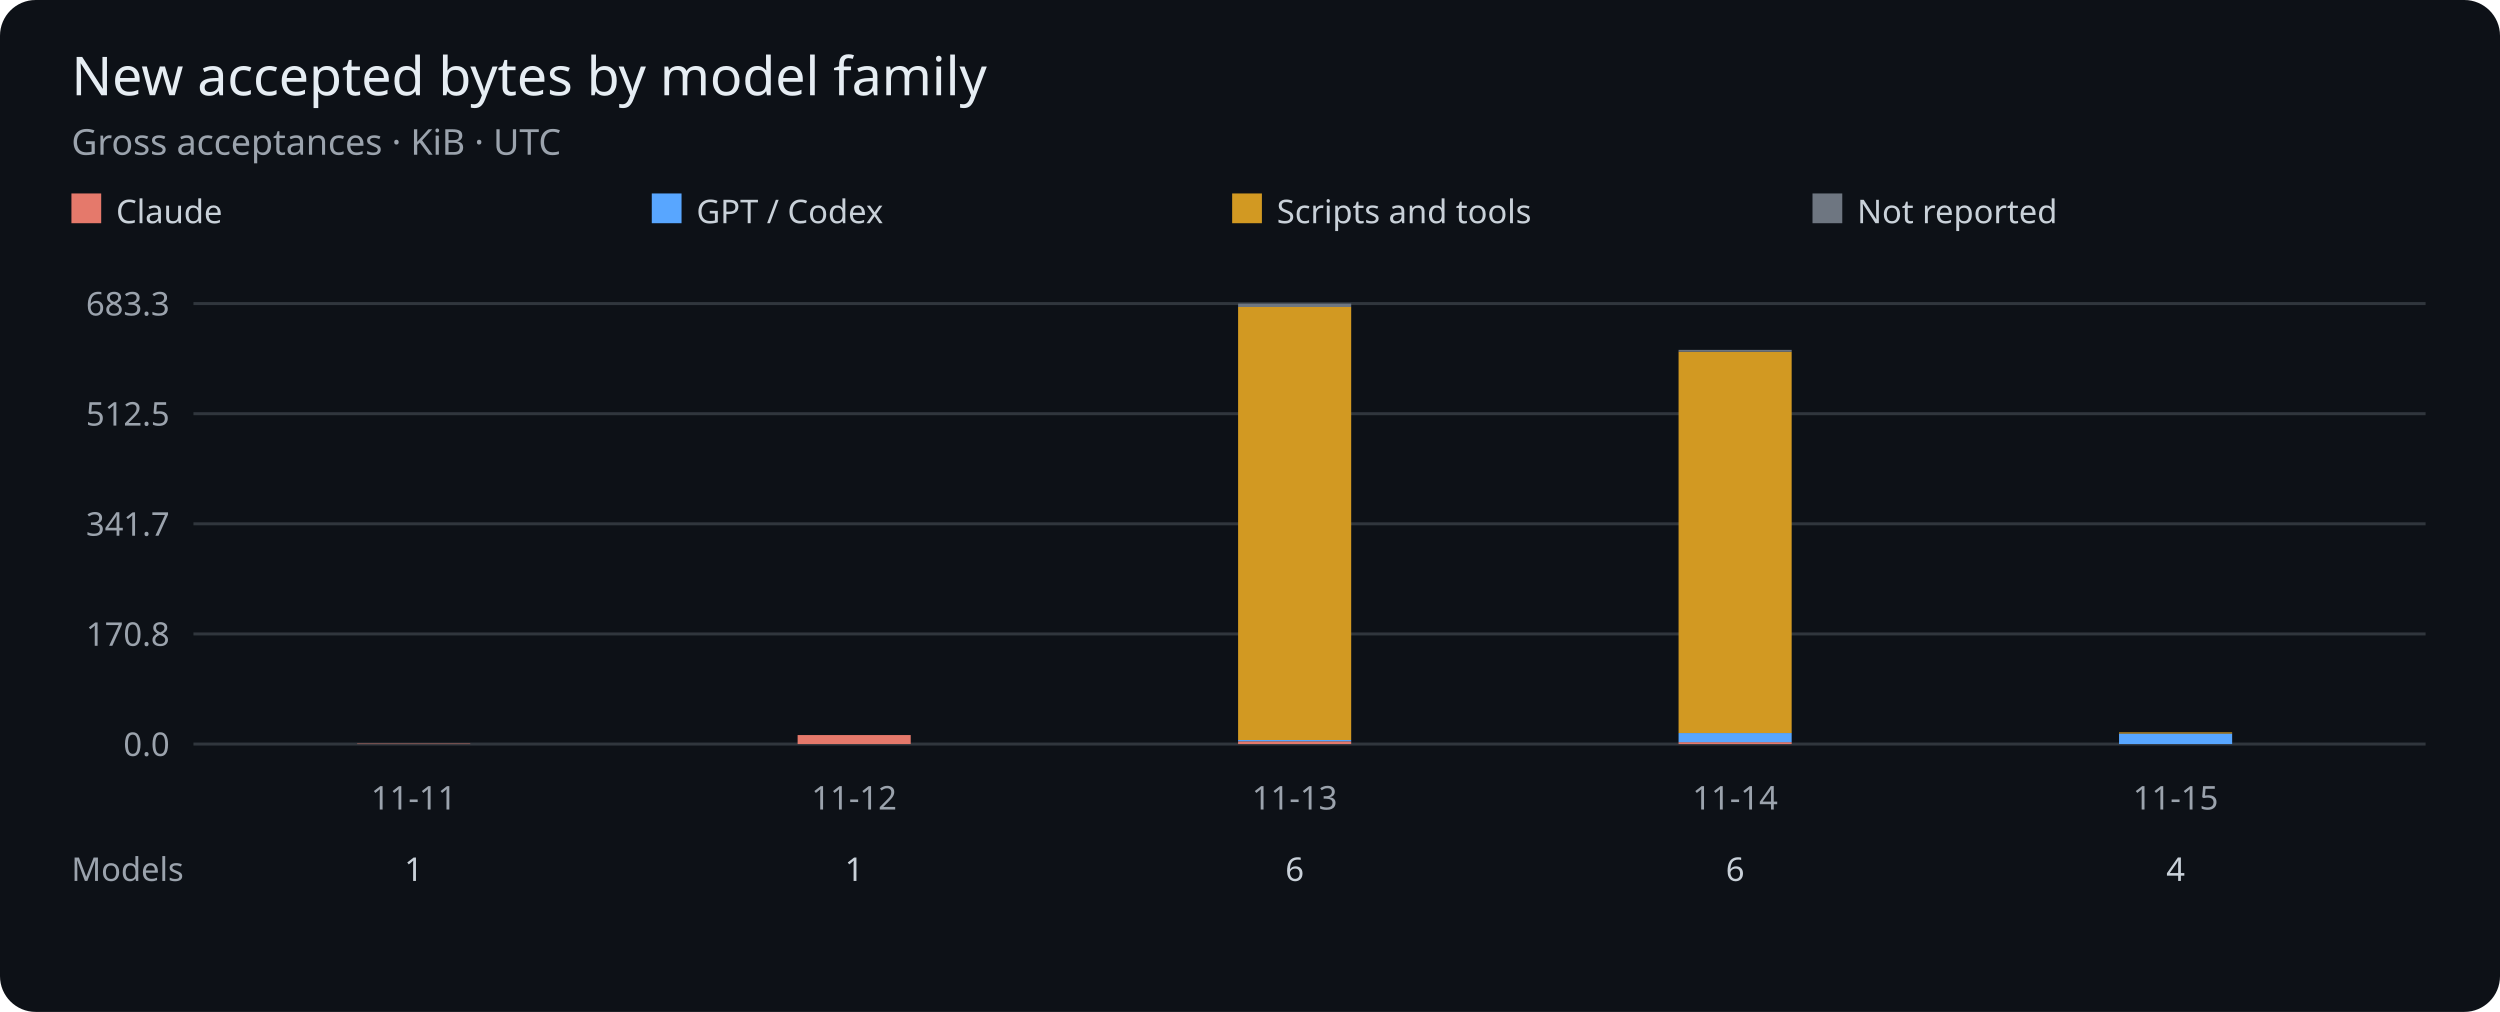
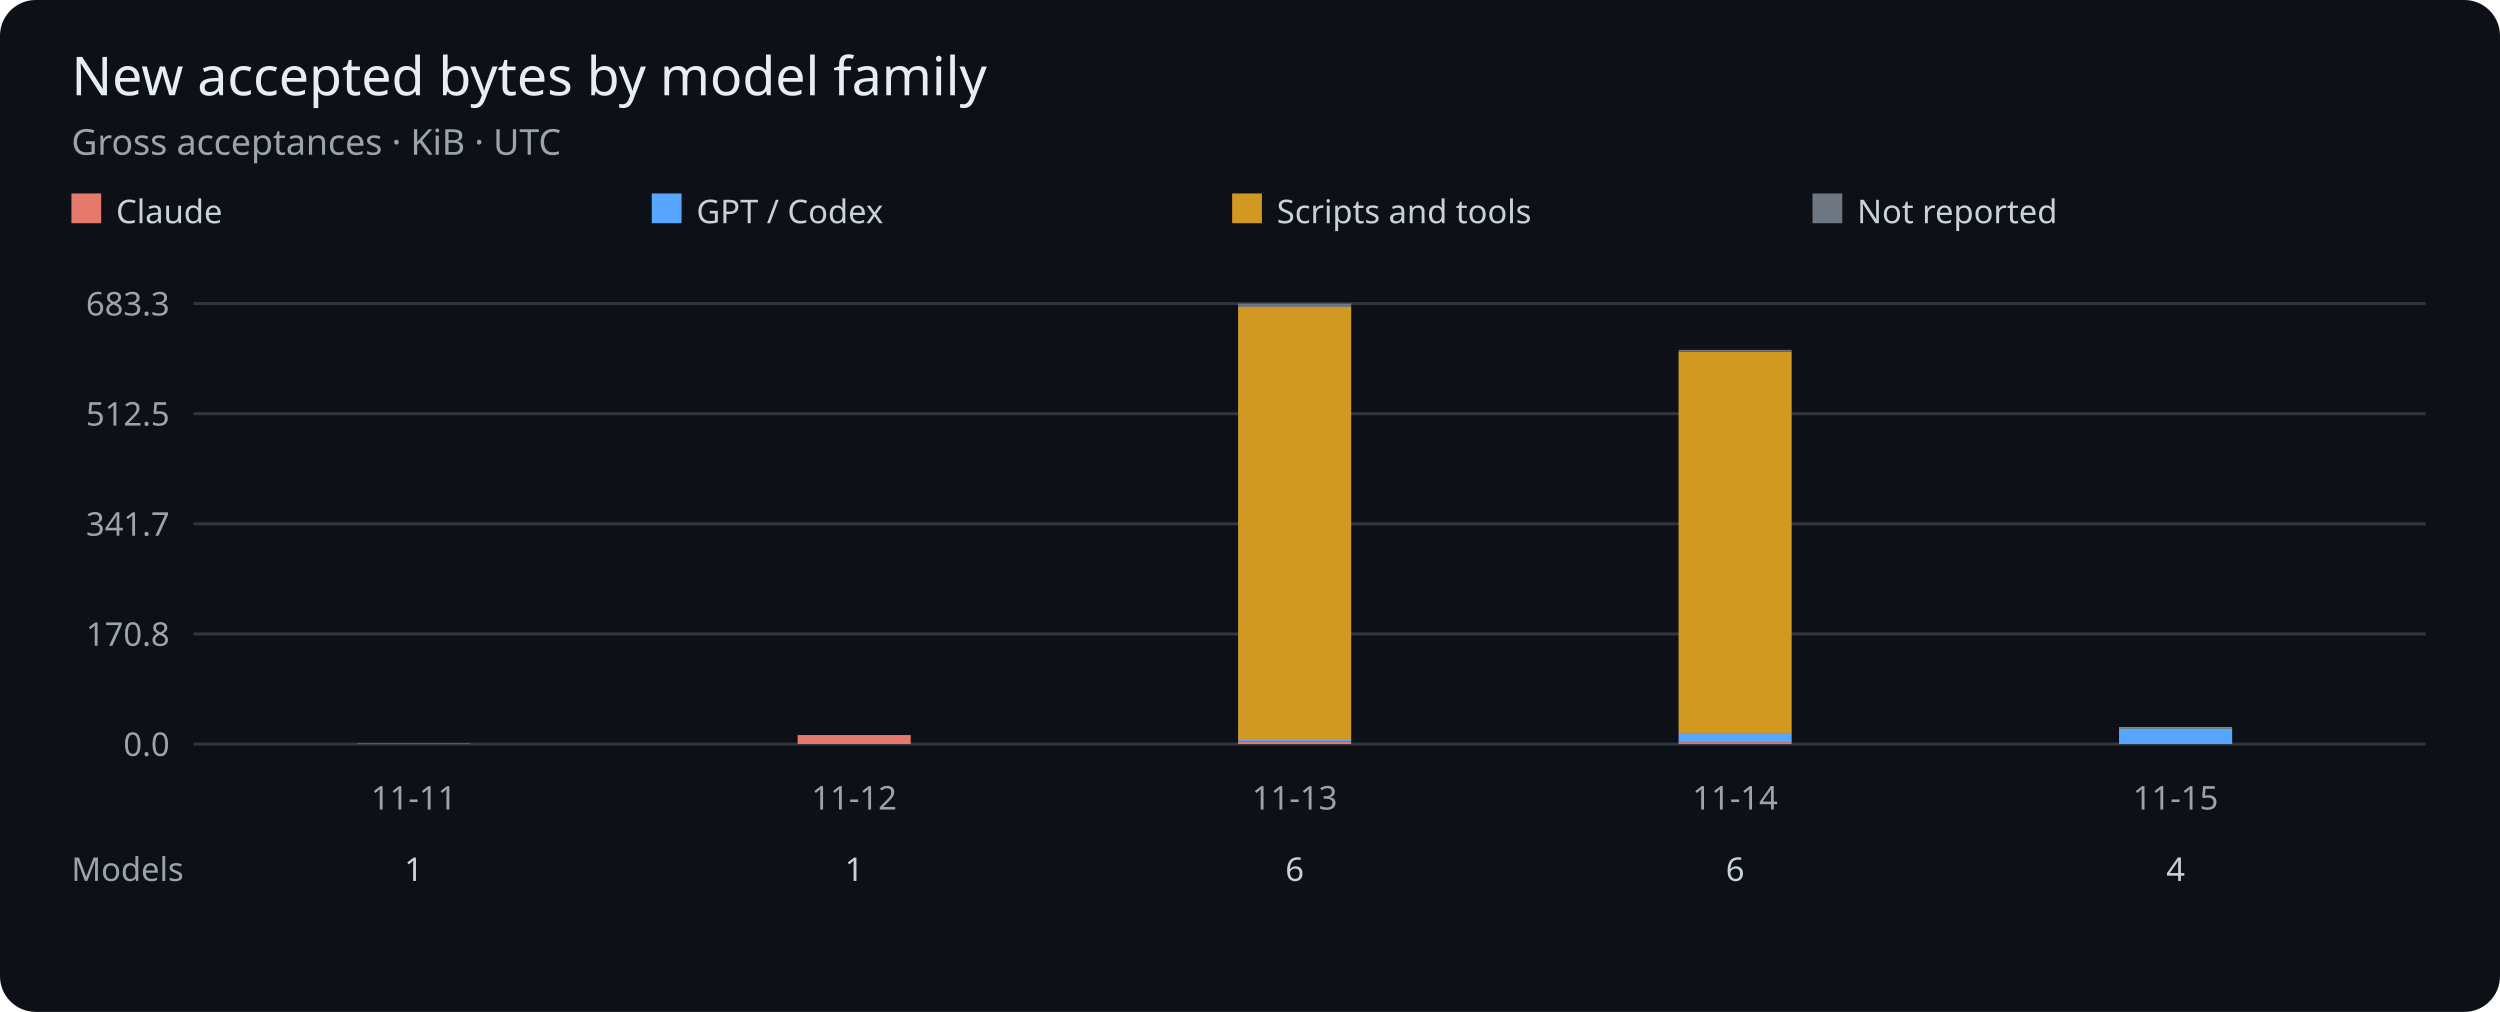
<svg xmlns="http://www.w3.org/2000/svg" viewBox="0 0 840 340" role="img" aria-label="Gross accepted bytes per UTC day by model family">
  <rect width="840" height="340" rx="12" fill="#0d1117" />
  <g font-family="sans-serif">
    <text x="24" y="32" fill="#e6edf3" font-size="18">New accepted bytes by model family</text>
    <text x="24" y="52" fill="#9ba3ad" font-size="12">Gross acceptances · KiB · UTC</text>
    <rect x="24" y="65" width="10" height="10" fill="#e5796b" />
    <text x="39" y="75" fill="#c9d1d9" font-size="11">Claude</text>
    <rect x="219" y="65" width="10" height="10" fill="#58a6ff" />
    <text x="234" y="75" fill="#c9d1d9" font-size="11">GPT / Codex</text>
    <rect x="414" y="65" width="10" height="10" fill="#d29922" />
    <text x="429" y="75" fill="#c9d1d9" font-size="11">Scripts and tools</text>
    <rect x="609" y="65" width="10" height="10" fill="#6e7681" />
    <text x="624" y="75" fill="#c9d1d9" font-size="11">Not reported</text>
    <path d="M65 250H815" stroke="#30363d" />
    <text x="57" y="254" fill="#9ba3ad" font-size="11" text-anchor="end">0.0</text>
    <path d="M65 213H815" stroke="#30363d" />
    <text x="57" y="217" fill="#9ba3ad" font-size="11" text-anchor="end">170.8</text>
    <path d="M65 176H815" stroke="#30363d" />
    <text x="57" y="180" fill="#9ba3ad" font-size="11" text-anchor="end">341.7</text>
    <path d="M65 139H815" stroke="#30363d" />
    <text x="57" y="143" fill="#9ba3ad" font-size="11" text-anchor="end">512.5</text>
    <path d="M65 102H815" stroke="#30363d" />
    <text x="57" y="106" fill="#9ba3ad" font-size="11" text-anchor="end">683.3</text>
    <rect x="120.00" y="249.86" width="38.00" height="0.14" fill="#e5796b" />
    <text x="139.00" y="272" fill="#9ba3ad" font-size="11" text-anchor="middle">11-11</text>
    <text x="139.00" y="296" fill="#c9d1d9" font-size="11" text-anchor="middle">1</text>
    <rect x="268.00" y="246.98" width="38.00" height="3.02" fill="#e5796b" />
    <text x="287.00" y="272" fill="#9ba3ad" font-size="11" text-anchor="middle">11-12</text>
    <text x="287.00" y="296" fill="#c9d1d9" font-size="11" text-anchor="middle">1</text>
    <rect x="416.00" y="249.07" width="38.00" height="0.93" fill="#e5796b" />
    <rect x="416.00" y="248.63" width="38.00" height="0.44" fill="#58a6ff" />
    <rect x="416.00" y="103.15" width="38.00" height="145.49" fill="#d29922" />
    <rect x="416.00" y="102.00" width="38.00" height="1.15" fill="#6e7681" />
    <text x="435.00" y="272" fill="#9ba3ad" font-size="11" text-anchor="middle">11-13</text>
    <text x="435.00" y="296" fill="#c9d1d9" font-size="11" text-anchor="middle">6</text>
    <rect x="564.00" y="249.36" width="38.00" height="0.64" fill="#e5796b" />
    <rect x="564.00" y="246.30" width="38.00" height="3.06" fill="#58a6ff" />
    <rect x="564.00" y="118.18" width="38.00" height="128.12" fill="#d29922" />
    <rect x="564.00" y="117.56" width="38.00" height="0.63" fill="#6e7681" />
    <text x="583.00" y="272" fill="#9ba3ad" font-size="11" text-anchor="middle">11-14</text>
    <text x="583.00" y="296" fill="#c9d1d9" font-size="11" text-anchor="middle">6</text>
    <rect x="712.00" y="250.00" width="38.00" height="0.00" fill="#e5796b" />
-     <rect x="712.00" y="246.47" width="38.00" height="3.53" fill="#58a6ff" />
-     <rect x="712.00" y="246.07" width="38.00" height="0.40" fill="#d29922" />
-     <rect x="712.00" y="246.07" width="38.00" height="0.00" fill="#6e7681" />
+     <rect x="712.00" y="244.72" width="38.00" height="5.28" fill="#58a6ff" />
+     <rect x="712.00" y="244.32" width="38.00" height="0.40" fill="#d29922" />
+     <rect x="712.00" y="244.32" width="38.00" height="0.00" fill="#6e7681" />
    <text x="731.00" y="272" fill="#9ba3ad" font-size="11" text-anchor="middle">11-15</text>
    <text x="731.00" y="296" fill="#c9d1d9" font-size="11" text-anchor="middle">4</text>
    <text x="24" y="296" fill="#9ba3ad" font-size="11">Models</text>
  </g>
</svg>
